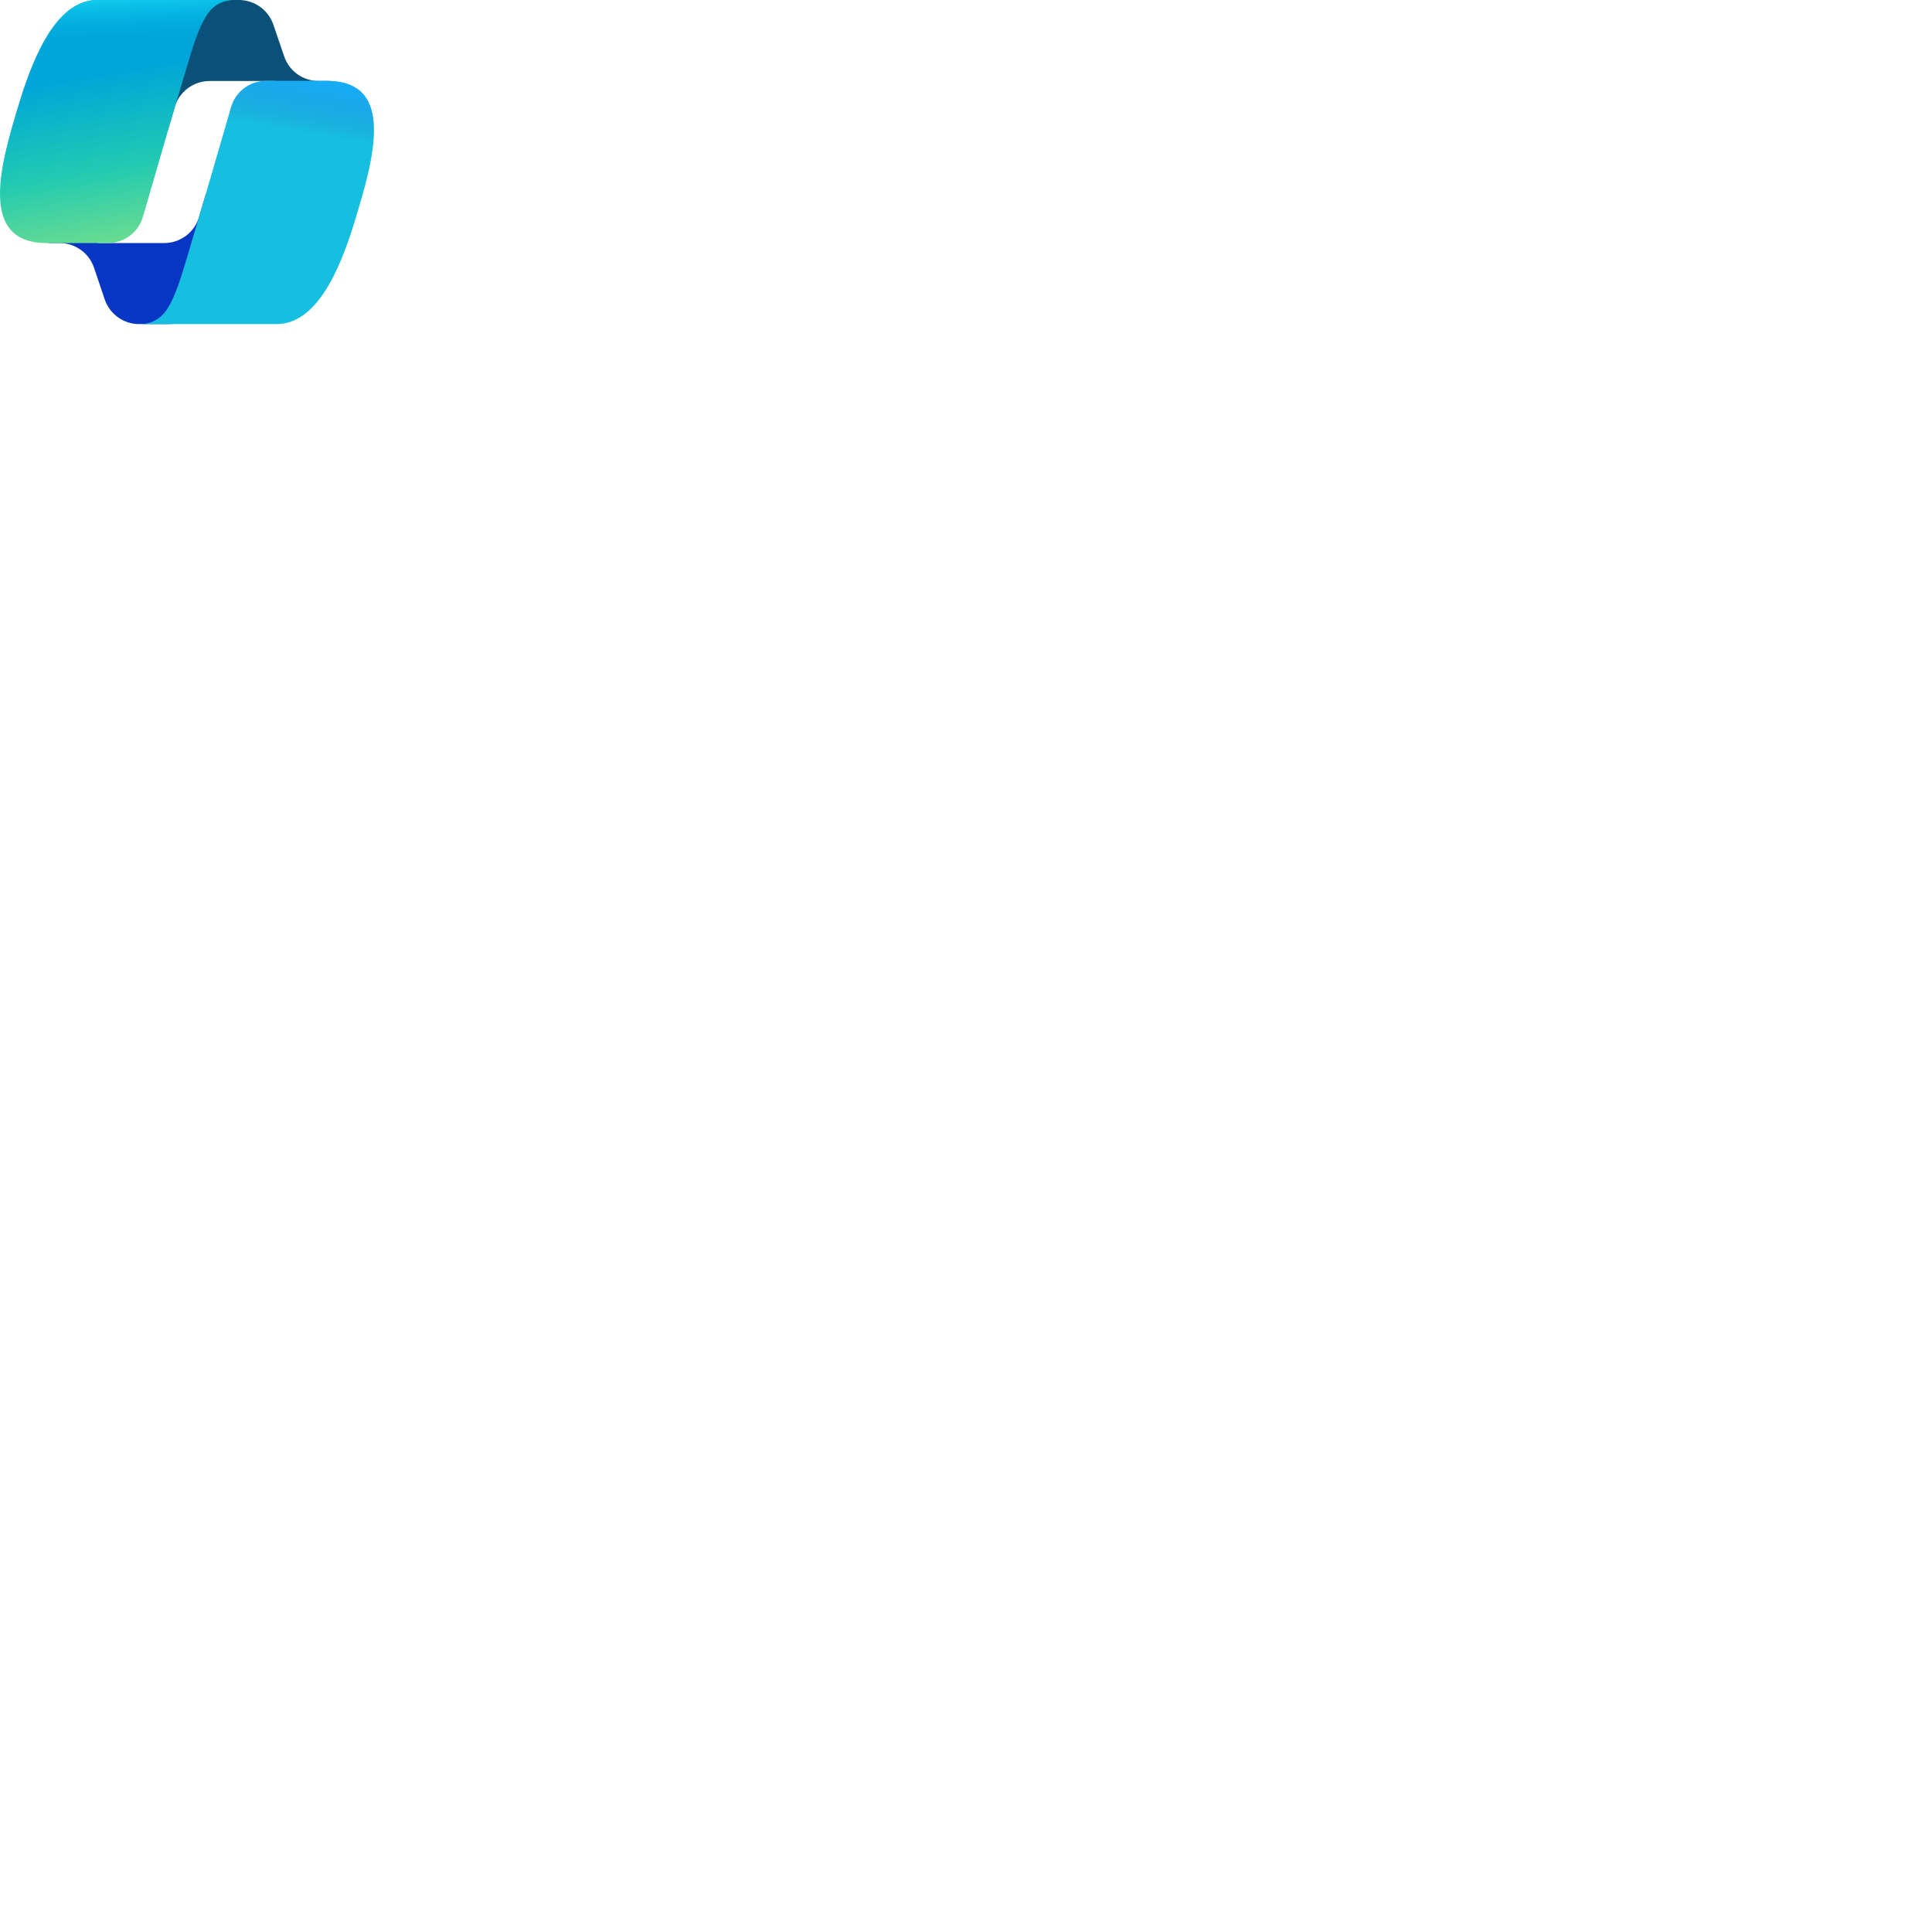
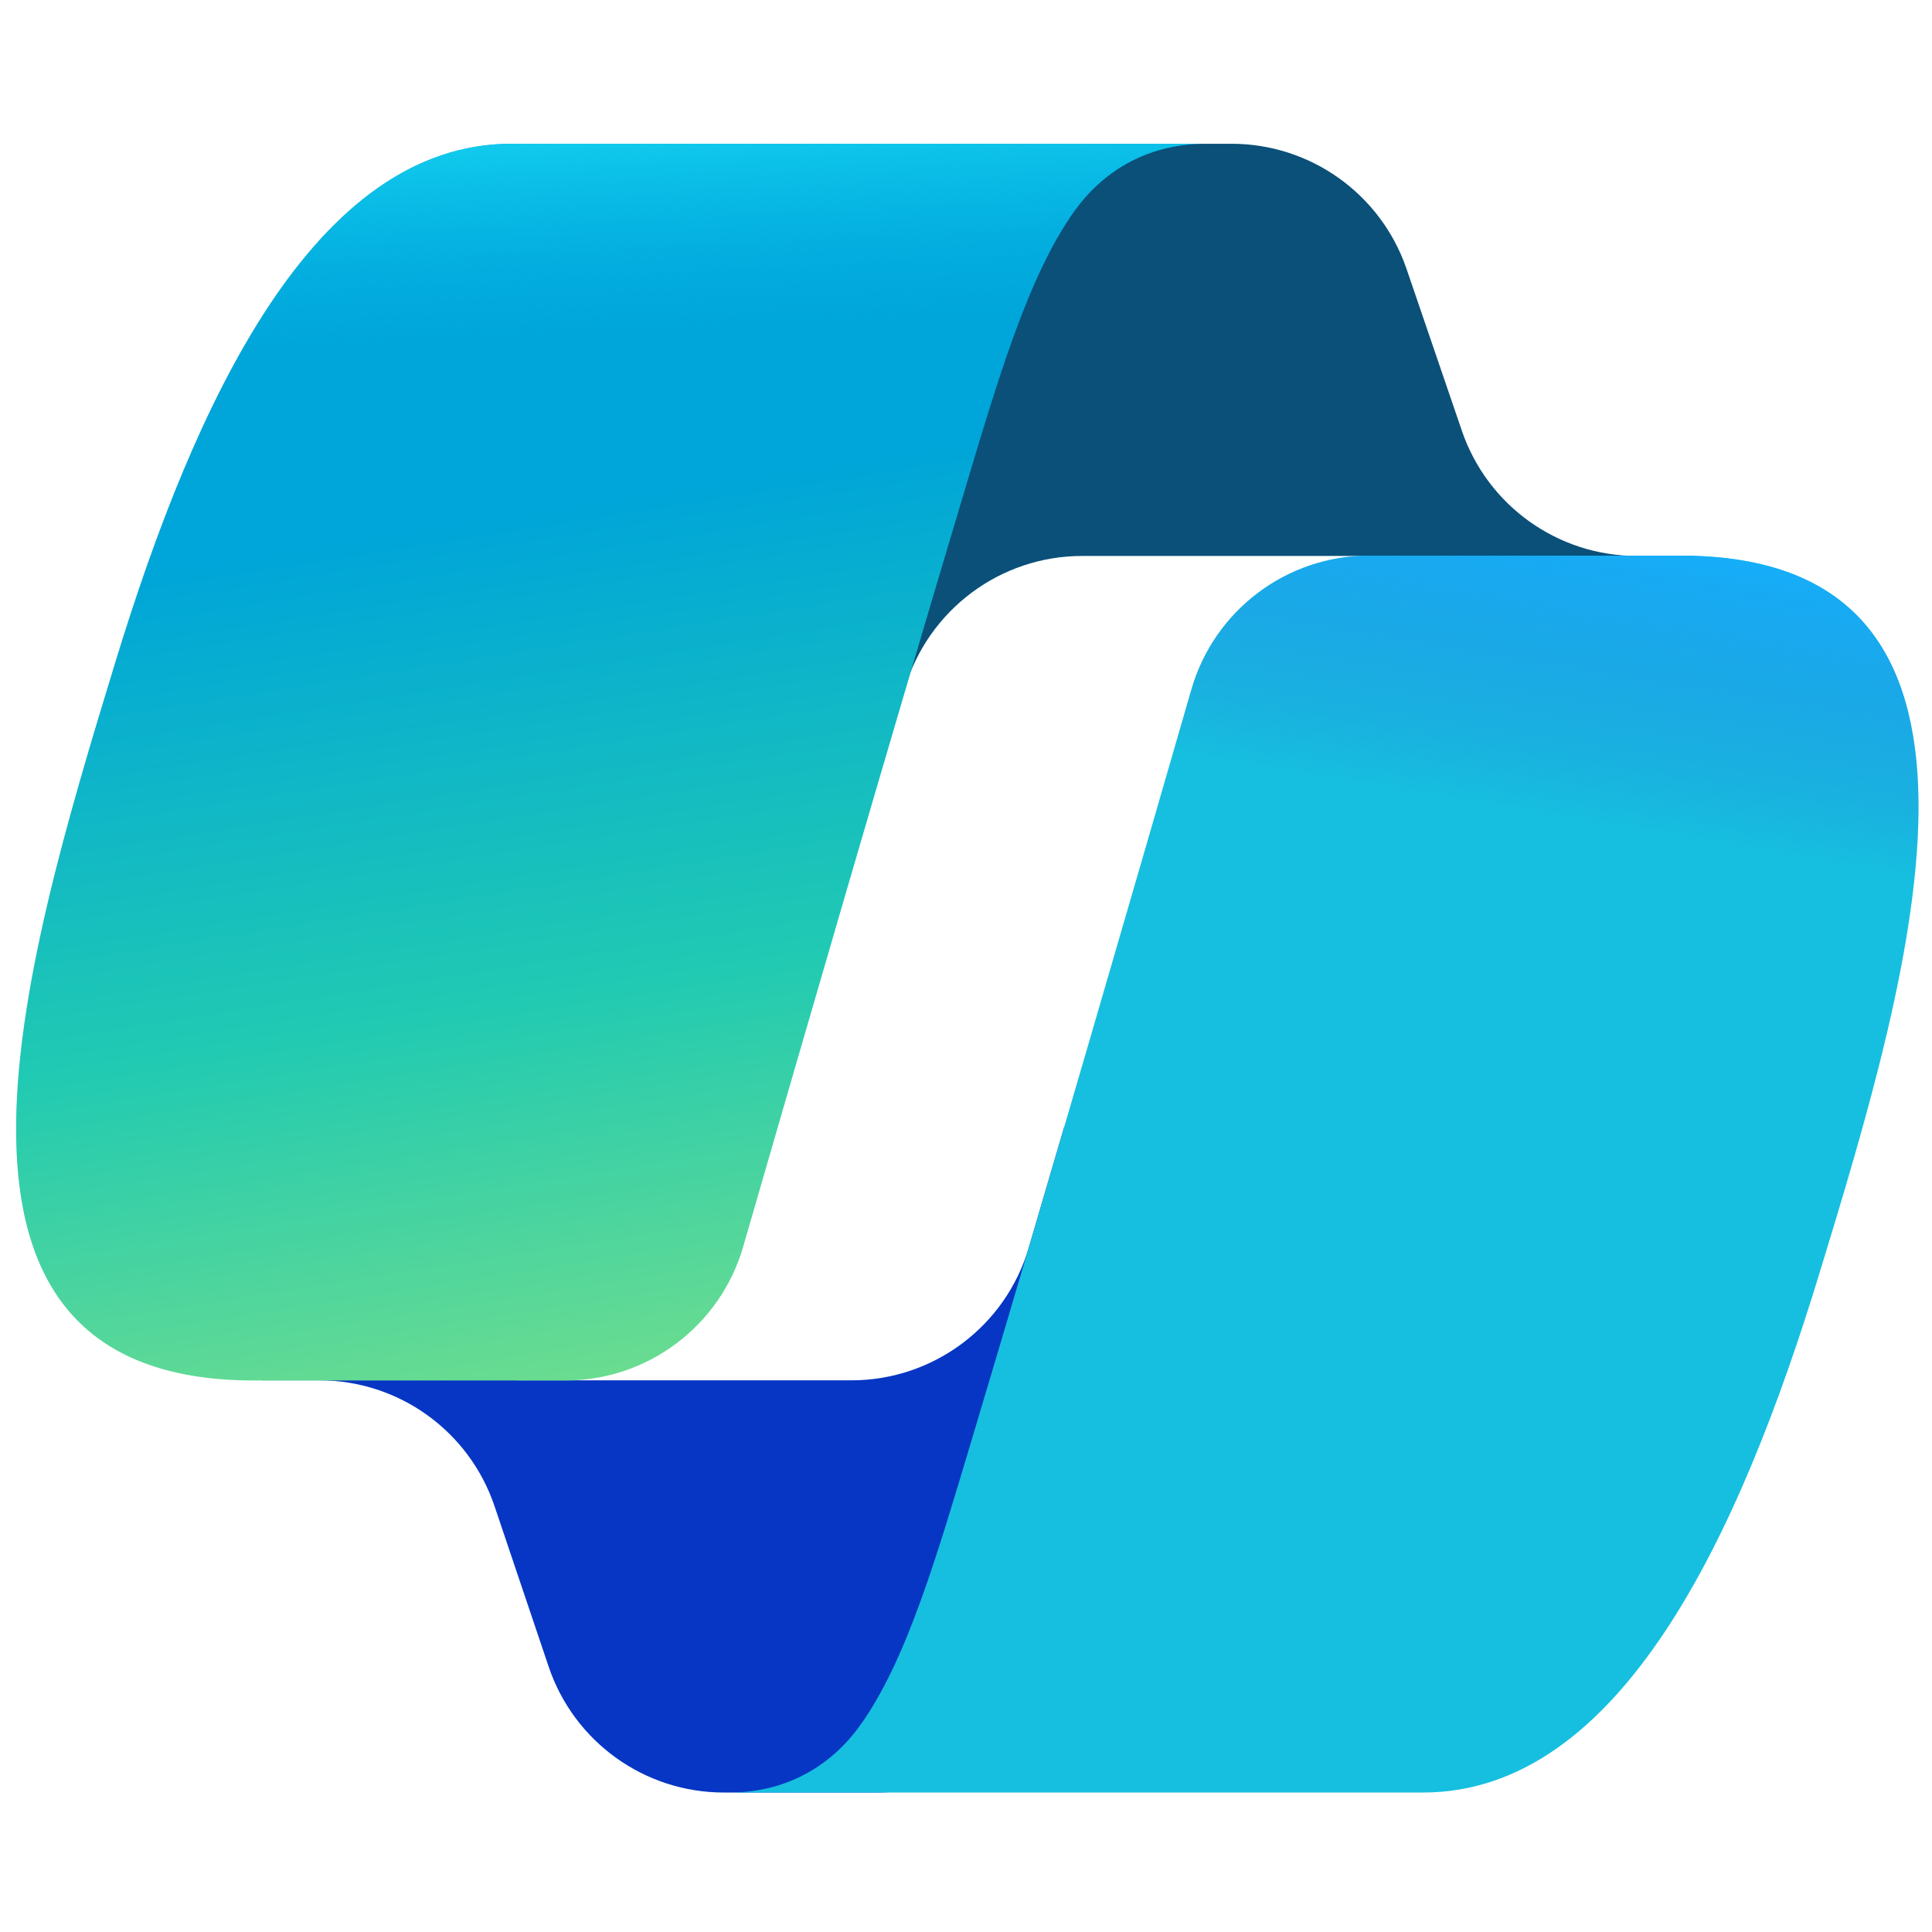
<svg xmlns="http://www.w3.org/2000/svg" width="64" height="64" viewBox="0 0 64 64" version="1.1" xml:space="preserve" style="fill-rule:evenodd;clip-rule:evenodd;stroke-linejoin:round;stroke-miterlimit:2;">
-   <g transform="matrix(1,0,0,1,-24.8957,-23.8416)">
-     <g transform="matrix(1,0,0,1,-9.37436,-2.79066)">
-       <path d="M43.324,27.446C43.157,26.959 42.699,26.632 42.185,26.632L41.61,26.632C41.027,26.632 40.528,27.05 40.425,27.623L39.825,30.959L40.058,30.176C40.211,29.666 40.68,29.316 41.212,29.316L43.379,29.316L44.307,29.857L45.201,29.316L44.825,29.316C44.31,29.316 43.852,28.989 43.685,28.502L43.324,27.446Z" style="fill:url(#_Radial1);fill-rule:nonzero;" />
-     </g>
-     <g transform="matrix(1,0,0,1,-9.37436,-2.79066)">
-       <path d="M37.738,36.548C37.903,37.038 38.362,37.368 38.879,37.368L39.875,37.368C40.538,37.368 41.076,36.833 41.079,36.17L41.097,33.027L40.865,33.818C40.715,34.331 40.244,34.684 39.709,34.684L37.529,34.684L36.734,34.073L35.873,34.684L36.245,34.684C36.762,34.684 37.221,35.014 37.386,35.504L37.738,36.548Z" style="fill:url(#_Radial2);fill-rule:nonzero;" />
-     </g>
-     <g transform="matrix(1,0,0,1,-9.37436,-2.79066)">
-       <path d="M42.013,26.632L37.497,26.632C36.207,26.632 35.432,28.321 34.916,30.009C34.305,32.009 33.505,34.685 35.819,34.685L37.847,34.685C38.384,34.685 38.856,34.329 39.005,33.813C39.341,32.651 39.948,30.555 40.424,28.966C40.661,28.173 40.859,27.493 41.162,27.069C41.332,26.831 41.615,26.632 42.013,26.632Z" style="fill:url(#_Linear3);fill-rule:nonzero;" />
-     </g>
-     <g transform="matrix(1,0,0,1,-9.37436,-2.79066)">
-       <path d="M42.013,26.632L37.497,26.632C36.207,26.632 35.432,28.321 34.916,30.009C34.305,32.009 33.505,34.685 35.819,34.685L37.847,34.685C38.384,34.685 38.856,34.329 39.005,33.813C39.341,32.651 39.948,30.555 40.424,28.966C40.661,28.173 40.859,27.493 41.162,27.069C41.332,26.831 41.615,26.632 42.013,26.632Z" style="fill:url(#_Linear4);fill-rule:nonzero;" />
-     </g>
-     <g transform="matrix(1,0,0,1,-9.37436,-2.79066)">
-       <path d="M38.915,37.368L43.431,37.368C44.722,37.368 45.496,35.679 46.012,33.99C46.623,31.99 47.424,29.314 45.109,29.314L43.081,29.314C42.544,29.314 42.072,29.67 41.923,30.186C41.587,31.348 40.98,33.445 40.504,35.034C40.267,35.826 40.07,36.507 39.766,36.931C39.596,37.169 39.313,37.368 38.915,37.368Z" style="fill:url(#_Radial5);fill-rule:nonzero;" />
-     </g>
-     <g transform="matrix(1,0,0,1,-9.37436,-2.79066)">
-       <path d="M38.915,37.368L43.431,37.368C44.722,37.368 45.496,35.679 46.012,33.99C46.623,31.99 47.424,29.314 45.109,29.314L43.081,29.314C42.544,29.314 42.072,29.67 41.923,30.186C41.587,31.348 40.98,33.445 40.504,35.034C40.267,35.826 40.07,36.507 39.766,36.931C39.596,37.169 39.313,37.368 38.915,37.368Z" style="fill:url(#_Linear6);fill-rule:nonzero;" />
-     </g>
+   <g transform="matrix(5.08732,0,0,5.08732,-173.811,-130.723)">
+     <path d="M43.324,27.446C43.157,26.959 42.699,26.632 42.185,26.632L41.61,26.632C41.027,26.632 40.528,27.05 40.425,27.623L39.825,30.959L40.058,30.176C40.211,29.666 40.68,29.316 41.212,29.316L43.379,29.316L44.307,29.857L45.201,29.316L44.825,29.316C44.31,29.316 43.852,28.989 43.685,28.502L43.324,27.446Z" style="fill:url(#_Radial1);fill-rule:nonzero;" />
+   </g>
+   <g transform="matrix(5.08732,0,0,5.08732,-173.811,-130.723)">
+     <path d="M37.738,36.548C37.903,37.038 38.362,37.368 38.879,37.368L39.875,37.368C40.538,37.368 41.076,36.833 41.079,36.17L41.097,33.027L40.865,33.818C40.715,34.331 40.244,34.684 39.709,34.684L37.529,34.684L36.734,34.073L35.873,34.684L36.245,34.684C36.762,34.684 37.221,35.014 37.386,35.504L37.738,36.548Z" style="fill:url(#_Radial2);fill-rule:nonzero;" />
+   </g>
+   <g transform="matrix(5.08732,0,0,5.08732,-173.811,-130.723)">
+     <path d="M42.013,26.632L37.497,26.632C36.207,26.632 35.432,28.321 34.916,30.009C34.305,32.009 33.505,34.685 35.819,34.685L37.847,34.685C38.384,34.685 38.856,34.329 39.005,33.813C39.341,32.651 39.948,30.555 40.424,28.966C40.661,28.173 40.859,27.493 41.162,27.069C41.332,26.831 41.615,26.632 42.013,26.632Z" style="fill:url(#_Linear3);fill-rule:nonzero;" />
+   </g>
+   <g transform="matrix(5.08732,0,0,5.08732,-173.811,-130.723)">
+     <path d="M42.013,26.632L37.497,26.632C36.207,26.632 35.432,28.321 34.916,30.009C34.305,32.009 33.505,34.685 35.819,34.685L37.847,34.685C38.384,34.685 38.856,34.329 39.005,33.813C39.341,32.651 39.948,30.555 40.424,28.966C40.661,28.173 40.859,27.493 41.162,27.069C41.332,26.831 41.615,26.632 42.013,26.632Z" style="fill:url(#_Linear4);fill-rule:nonzero;" />
+   </g>
+   <g transform="matrix(5.08732,0,0,5.08732,-173.811,-130.723)">
+     <path d="M38.915,37.368L43.431,37.368C44.722,37.368 45.496,35.679 46.012,33.99C46.623,31.99 47.424,29.314 45.109,29.314L43.081,29.314C42.544,29.314 42.072,29.67 41.923,30.186C41.587,31.348 40.98,33.445 40.504,35.034C40.267,35.826 40.07,36.507 39.766,36.931C39.596,37.169 39.313,37.368 38.915,37.368Z" style="fill:url(#_Radial5);fill-rule:nonzero;" />
+   </g>
+   <g transform="matrix(5.08732,0,0,5.08732,-173.811,-130.723)">
+     <path d="M38.915,37.368L43.431,37.368C44.722,37.368 45.496,35.679 46.012,33.99C46.623,31.99 47.424,29.314 45.109,29.314L43.081,29.314C42.544,29.314 42.072,29.67 41.923,30.186C41.587,31.348 40.98,33.445 40.504,35.034C40.267,35.826 40.07,36.507 39.766,36.931C39.596,37.169 39.313,37.368 38.915,37.368Z" style="fill:url(#_Linear6);fill-rule:nonzero;" />
  </g>
  <defs>
    <radialGradient id="_Radial1" cx="0" cy="0" r="1" gradientUnits="userSpaceOnUse" gradientTransform="matrix(-3.0465,-3.53065,3.35017,-2.89077,1692.7,-1416.66)">
      <stop offset="0" style="stop-color:rgb(0,120,212);stop-opacity:1" />
      <stop offset="0.1" style="stop-color:rgb(0,120,212);stop-opacity:1" />
      <stop offset="0.72" style="stop-color:rgb(12,112,155);stop-opacity:1" />
      <stop offset="1" style="stop-color:rgb(10,80,121);stop-opacity:1" />
    </radialGradient>
    <radialGradient id="_Radial2" cx="0" cy="0" r="1" gradientUnits="userSpaceOnUse" gradientTransform="matrix(3.08005,2.91172,-2.85761,3.02281,-1369.12,1496.29)">
      <stop offset="0" style="stop-color:rgb(0,145,235);stop-opacity:1" />
      <stop offset="0.52" style="stop-color:rgb(39,100,231);stop-opacity:1" />
      <stop offset="0.92" style="stop-color:rgb(6,54,195);stop-opacity:1" />
      <stop offset="1" style="stop-color:rgb(6,54,195);stop-opacity:1" />
    </radialGradient>
    <linearGradient id="_Linear3" x1="0" y1="0" x2="1" y2="0" gradientUnits="userSpaceOnUse" gradientTransform="matrix(1.42988,8.50085,-8.50085,1.42988,36.6172,26.6323)">
      <stop offset="0" style="stop-color:rgb(0,165,217);stop-opacity:1" />
      <stop offset="0.29" style="stop-color:rgb(0,165,217);stop-opacity:1" />
      <stop offset="0.66" style="stop-color:rgb(33,202,178);stop-opacity:1" />
      <stop offset="0.95" style="stop-color:rgb(106,220,144);stop-opacity:1" />
      <stop offset="1" style="stop-color:rgb(106,220,144);stop-opacity:1" />
    </linearGradient>
    <linearGradient id="_Linear4" x1="0" y1="0" x2="1" y2="0" gradientUnits="userSpaceOnUse" gradientTransform="matrix(0.344929,8.0528,-8.0528,0.344929,37.7897,26.6323)">
      <stop offset="0" style="stop-color:rgb(16,201,236);stop-opacity:1" />
      <stop offset="0.17" style="stop-color:rgb(1,174,228);stop-opacity:0" />
      <stop offset="1" style="stop-color:rgb(1,174,228);stop-opacity:0" />
    </linearGradient>
    <radialGradient id="_Radial5" cx="0" cy="0" r="1" gradientUnits="userSpaceOnUse" gradientTransform="matrix(-3.94721,9.94213,-12.0128,-4.7693,-5864.95,-2343.36)">
      <stop offset="0" style="stop-color:rgb(39,113,216);stop-opacity:1" />
      <stop offset="0.15" style="stop-color:rgb(39,113,216);stop-opacity:1" />
      <stop offset="0.68" style="stop-color:rgb(20,177,255);stop-opacity:1" />
      <stop offset="0.93" style="stop-color:rgb(22,191,223);stop-opacity:1" />
      <stop offset="1" style="stop-color:rgb(22,191,223);stop-opacity:1" />
    </radialGradient>
    <linearGradient id="_Linear6" x1="0" y1="0" x2="1" y2="0" gradientUnits="userSpaceOnUse" gradientTransform="matrix(-0.516387,3.1082,-3.1082,-0.516387,45.6671,29.0073)">
      <stop offset="0" style="stop-color:rgb(20,177,255);stop-opacity:1" />
      <stop offset="0.06" style="stop-color:rgb(20,177,255);stop-opacity:1" />
      <stop offset="0.71" style="stop-color:rgb(41,118,219);stop-opacity:0" />
      <stop offset="1" style="stop-color:rgb(41,118,219);stop-opacity:0" />
    </linearGradient>
  </defs>
</svg>
